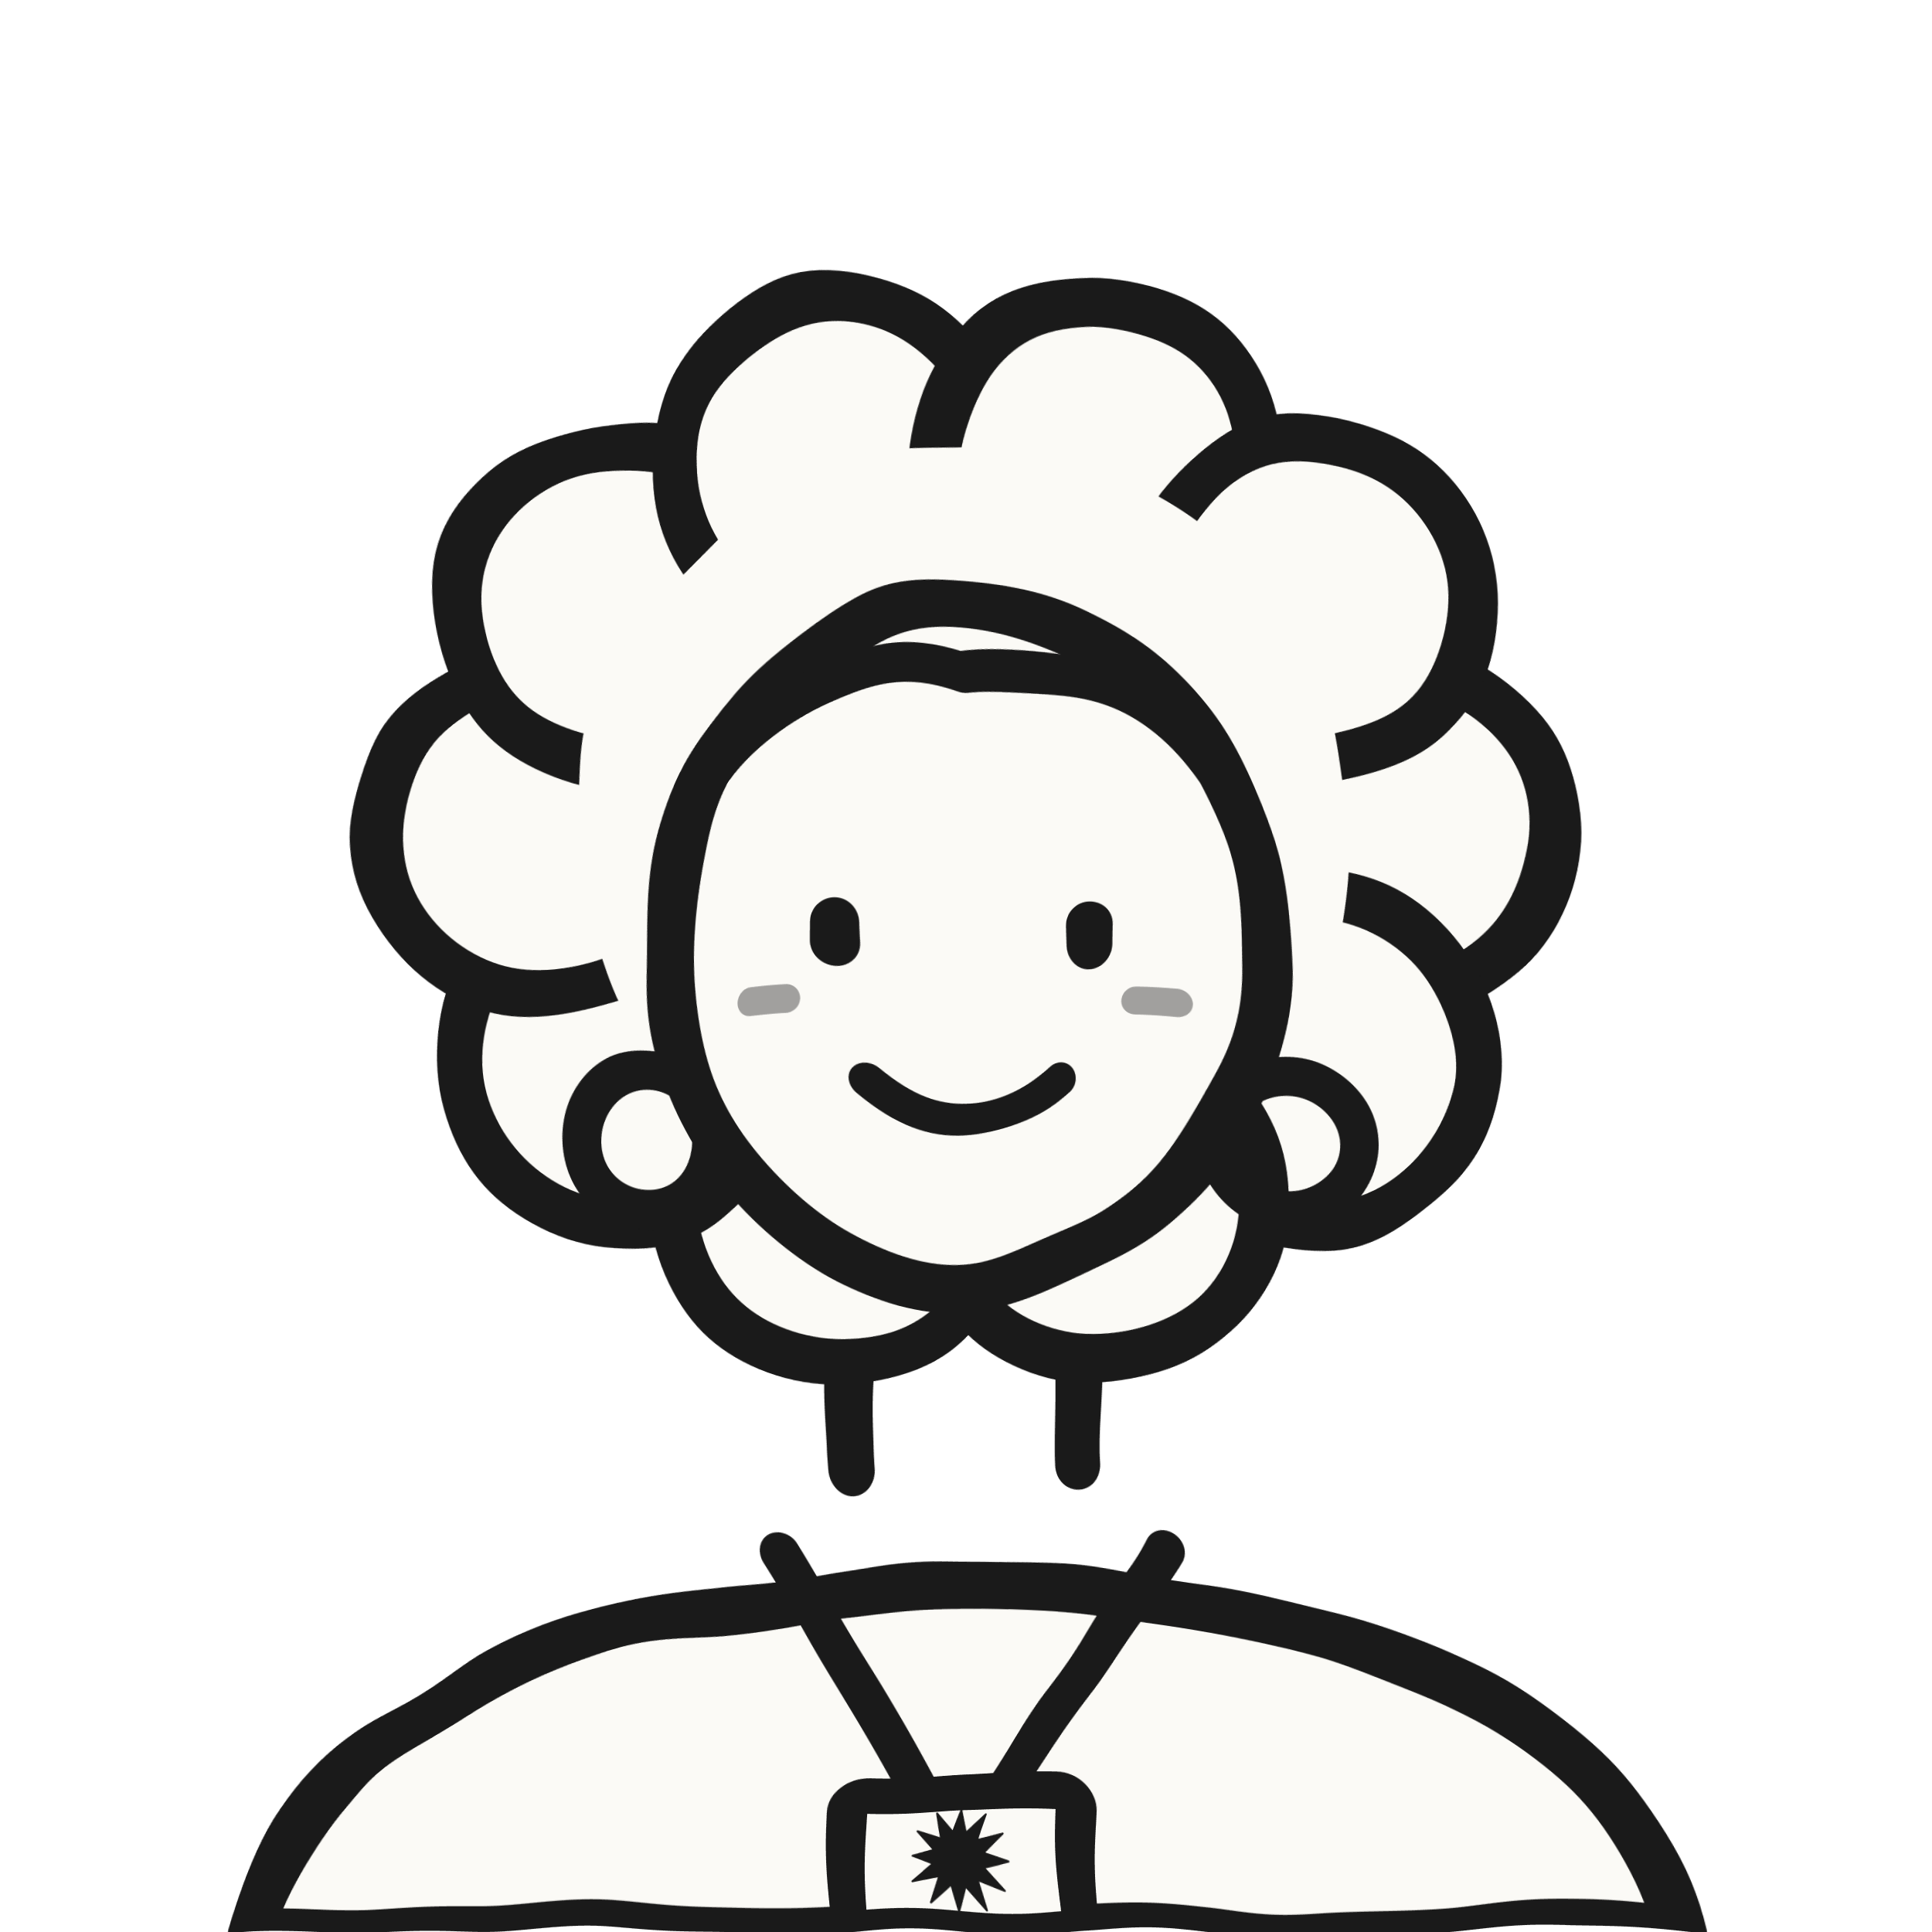
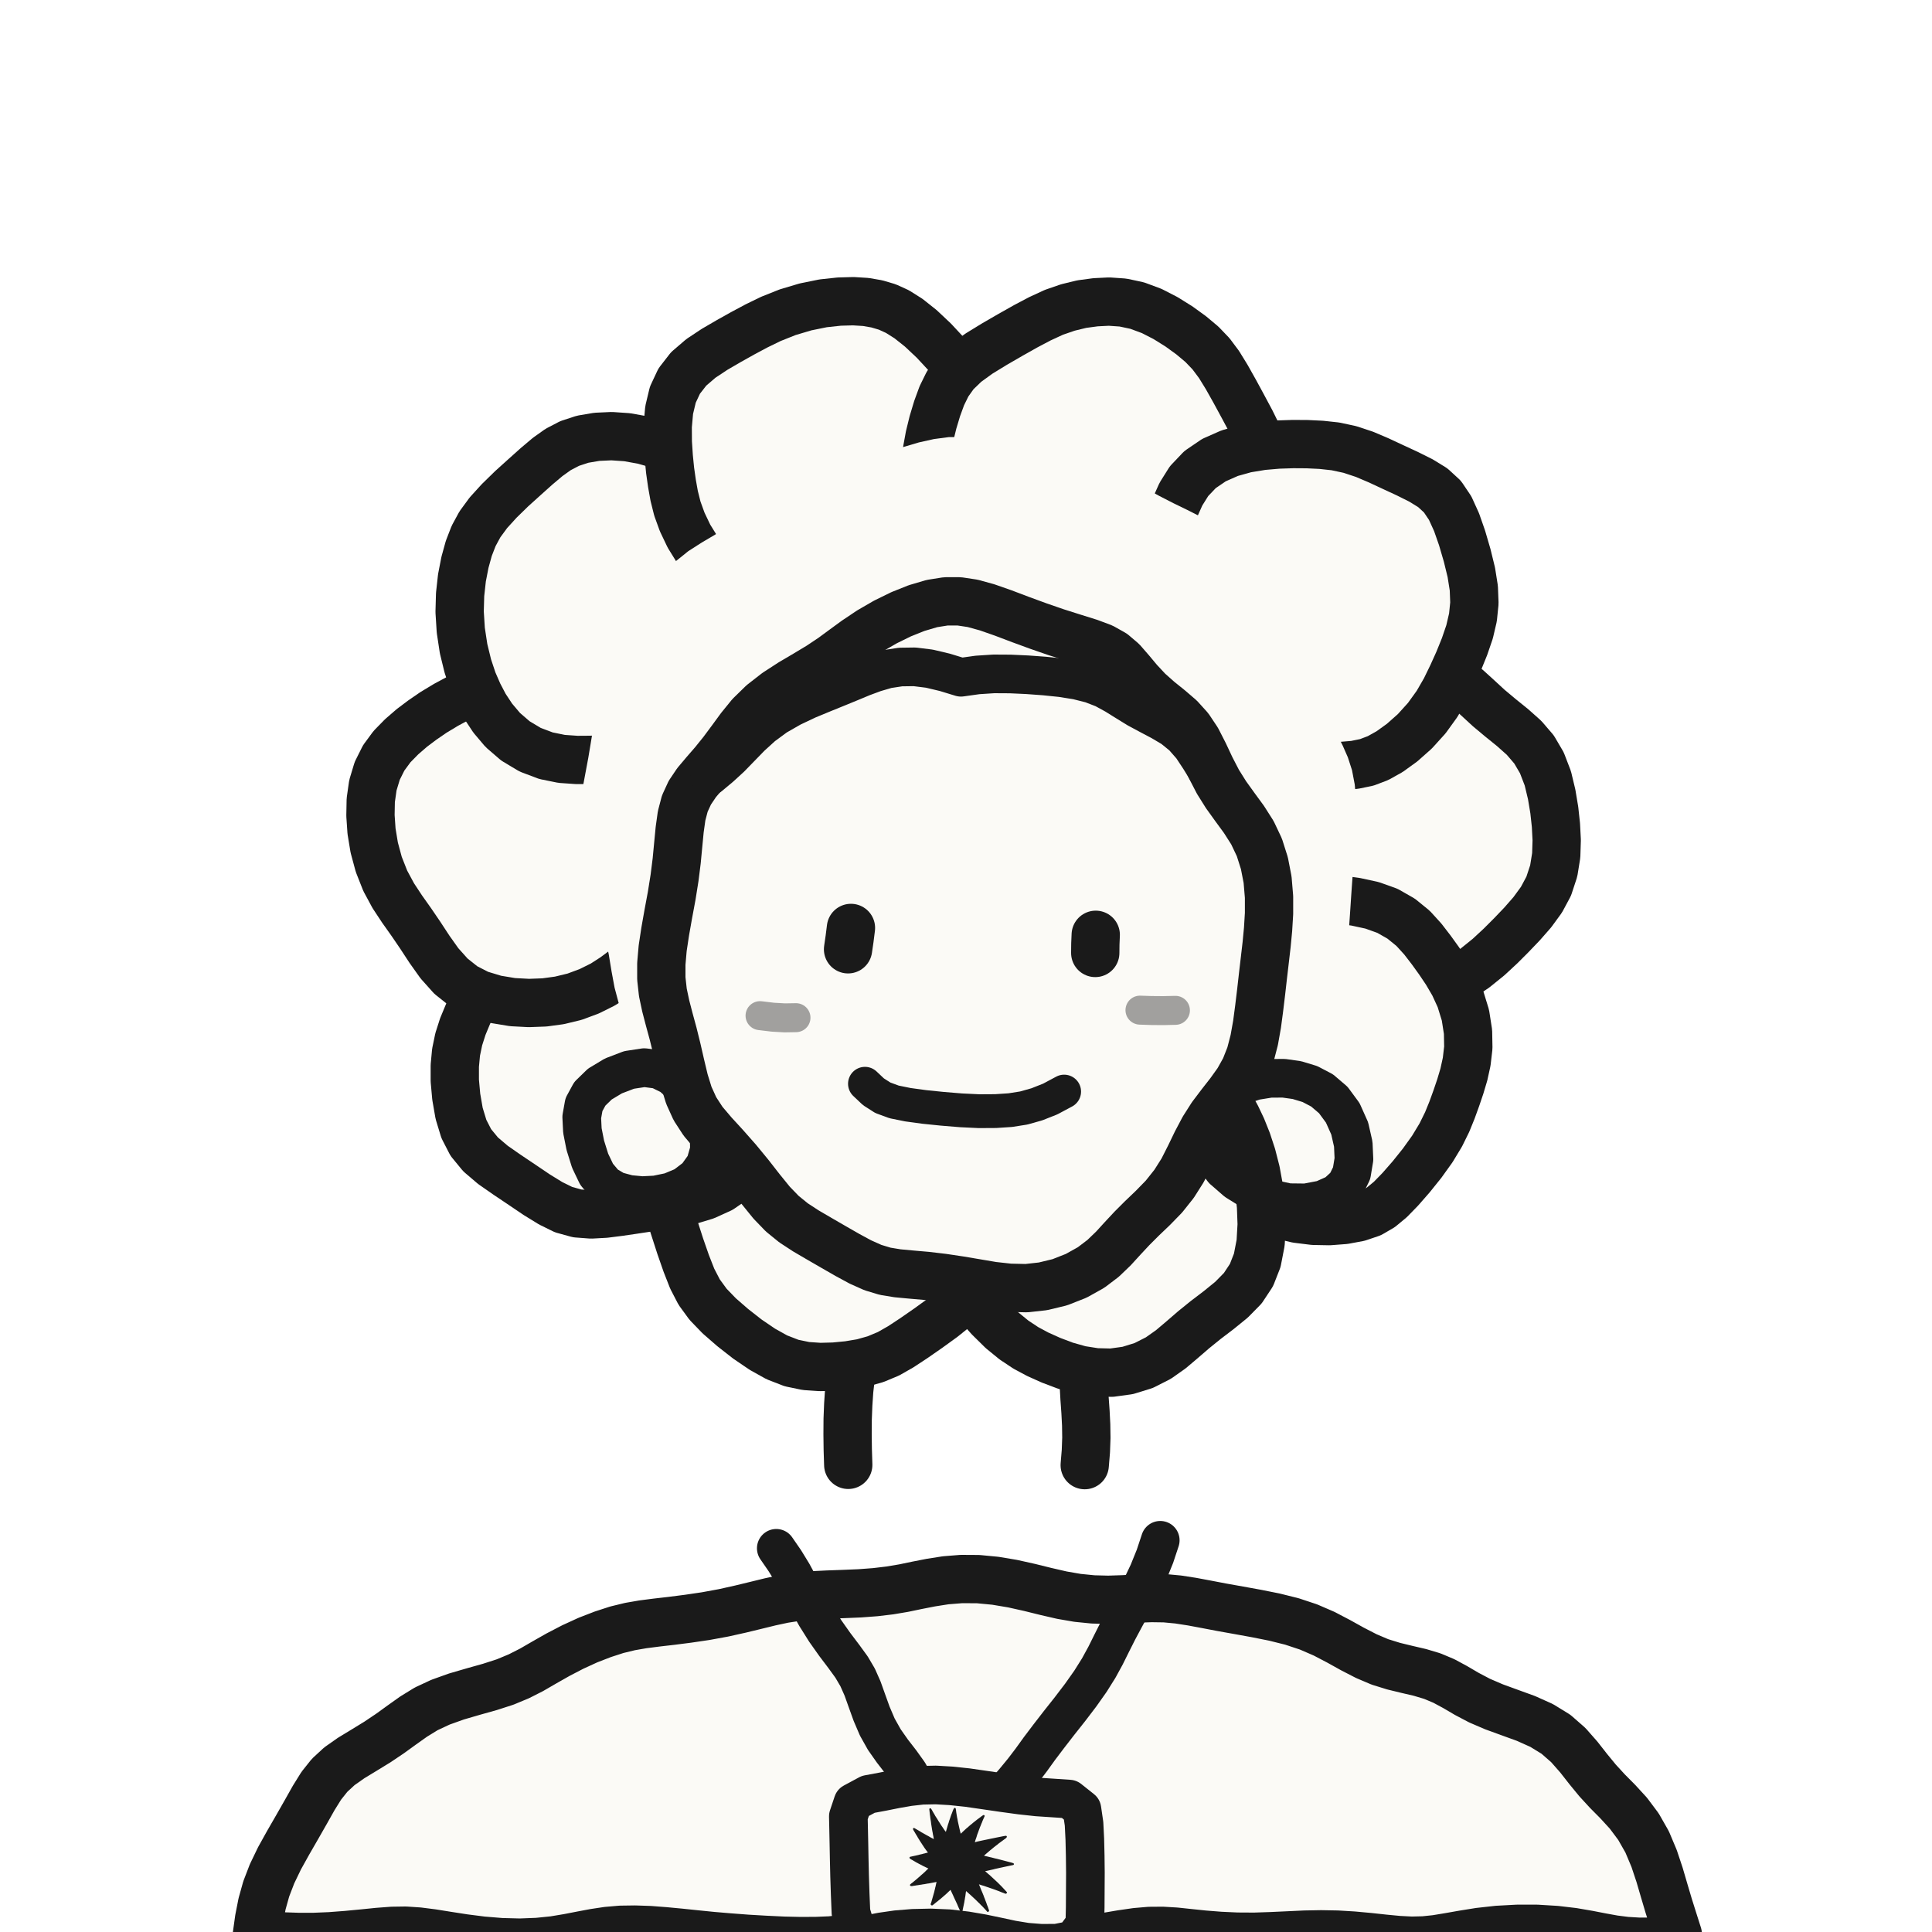
<svg xmlns="http://www.w3.org/2000/svg" viewBox="0 0 200 200" role="img" aria-label="Head of learning, community or programme team">
-   <defs>
-     <filter id="wob-share-heads-of-learning">
-       <feTurbulence type="fractalNoise" baseFrequency="0.04" numOctaves="2" seed="1" />
-       <feDisplacementMap in="SourceGraphic" scale="3" />
-     </filter>
-   </defs>
-   <g fill="none" stroke="#1a1a1a" stroke-width="5" stroke-linecap="round" stroke-linejoin="round" filter="url(#wob-share-heads-of-learning)">
-     <path d="M26 200 C36 152 164 152 174 200 Z" fill="#fbfaf6" />
-     <path d="M88 128 v24 M112 128 v24" fill="#fbfaf6" />
-     <circle cx="144.0" cy="86.0" r="17" fill="#fbfaf6" stroke-width="5" />
-     <circle cx="135.6" cy="109.5" r="17" fill="#fbfaf6" stroke-width="5" />
-     <circle cx="113.6" cy="124.0" r="17" fill="#fbfaf6" stroke-width="5" />
-     <circle cx="86.4" cy="124.0" r="17" fill="#fbfaf6" stroke-width="5" />
-     <circle cx="64.4" cy="109.5" r="17" fill="#fbfaf6" stroke-width="5" />
-     <circle cx="56.0" cy="86.0" r="17" fill="#fbfaf6" stroke-width="5" />
-     <circle cx="64.4" cy="62.5" r="17" fill="#fbfaf6" stroke-width="5" />
-     <circle cx="86.4" cy="48.0" r="17" fill="#fbfaf6" stroke-width="5" />
-     <circle cx="113.6" cy="48.0" r="17" fill="#fbfaf6" stroke-width="5" />
-     <circle cx="135.6" cy="62.5" r="17" fill="#fbfaf6" stroke-width="5" />
-     <circle cx="100" cy="86" r="40" fill="#fbfaf6" stroke="none" />
-     <ellipse cx="100" cy="98" rx="31" ry="35" fill="#fbfaf6" />
-     <path d="M74 80 q10 -14 26 -10 q16 -4 26 10" stroke-width="4" />
-     <path d="M87 96 v2 M113 96 v2" stroke-width="5" />
-     <path d="M90 112 q10 8 20 0" stroke-width="3.5" />
-     <path d="M82 104 h-4 M118 104 h4" stroke-width="3" stroke="#1a1a1a" opacity="0.4" />
-     <circle cx="67" cy="118" r="7" stroke-width="4" />
-     <circle cx="133" cy="118" r="7" stroke-width="4" />
-     <path d="M80 160 L98 190 M120 160 L102 190" stroke-width="4" />
-     <rect x="88" y="186" width="24" height="14" rx="2" fill="#fbfaf6" stroke-width="4" />
-     <polygon points="77.7,5.3 56.8,24.2 51.3,0 42.9,23 24.6,1.8 30.2,29.3 4,19.9 22.6,40.7 0,46.4 21.6,55 0.2,73.2 27.9,67.5 18.3,93.9 39.3,75.2 44.7,100 53.1,76.2 71.5,97.5 65.8,69.9 92.1,79.3 73.4,58.4 100,53 74.4,44.4 95.9,26 68.3,31.8" transform="translate(95.0 188.0) scale(0.1)" fill="#1a1a1a" stroke="#1a1a1a" stroke-width="2" />
+   <g stroke-linecap="round" stroke-linejoin="round">
+     <path d="M26.59 200.30 L26.82 198.66 L27.13 197.08 L27.56 195.54 L28.16 193.98 L28.93 192.38 L29.83 190.76 L30.77 189.13 L31.66 187.57 L32.47 186.13 L33.26 184.86 L34.12 183.78 L35.14 182.84 L36.35 181.99 L37.70 181.17 L39.07 180.33 L40.38 179.45 L41.61 178.56 L42.82 177.70 L44.12 176.90 L45.60 176.21 L47.25 175.62 L49.00 175.11 L50.71 174.63 L52.29 174.12 L53.71 173.53 L55.03 172.86 L56.36 172.09 L57.77 171.29 L59.29 170.50 L60.86 169.78 L62.41 169.18 L63.86 168.71 L65.22 168.38 L66.55 168.15 L67.95 167.97 L69.51 167.79 L71.23 167.57 L73.06 167.30 L74.91 166.96 L76.66 166.57 L78.27 166.18 L79.74 165.82 L81.14 165.52 L82.56 165.30 L84.06 165.15 L85.67 165.07 L87.34 165.01 L89.01 164.94 L90.61 164.82 L92.12 164.64 L93.55 164.40 L94.94 164.11 L96.37 163.83 L97.90 163.59 L99.53 163.46 L101.26 163.47 L103.04 163.64 L104.83 163.94 L106.58 164.33 L108.28 164.75 L109.93 165.13 L111.55 165.41 L113.15 165.57 L114.73 165.61 L116.27 165.56 L117.77 165.48 L119.20 165.43 L120.59 165.45 L121.97 165.58 L123.39 165.80 L124.89 166.08 L126.51 166.39 L128.25 166.70 L130.07 167.03 L131.92 167.40 L133.73 167.85 L135.45 168.42 L137.07 169.12 L138.58 169.91 L140.02 170.71 L141.44 171.44 L142.85 172.04 L144.27 172.48 L145.67 172.82 L147.00 173.13 L148.27 173.51 L149.46 174.01 L150.63 174.64 L151.84 175.35 L153.17 176.05 L154.66 176.69 L156.28 177.28 L157.96 177.89 L159.59 178.62 L161.07 179.53 L162.35 180.65 L163.44 181.89 L164.42 183.14 L165.38 184.31 L166.39 185.41 L167.47 186.50 L168.57 187.70 L169.61 189.09 L170.51 190.67 L171.23 192.38 L171.80 194.09 L172.28 195.73 L172.74 197.28 L173.21 198.77 L173.69 200.28 L172.78 200.91 L171.18 201.00 L169.70 201.01 L168.35 200.93 L167.08 200.77 L165.81 200.54 L164.42 200.27 L162.85 200.00 L161.07 199.79 L159.10 199.67 L157.05 199.67 L155.03 199.78 L153.14 199.99 L151.46 200.26 L149.98 200.52 L148.65 200.74 L147.40 200.87 L146.12 200.90 L144.76 200.83 L143.29 200.69 L141.72 200.52 L140.09 200.37 L138.43 200.27 L136.76 200.24 L135.08 200.27 L133.38 200.35 L131.63 200.43 L129.85 200.49 L128.05 200.48 L126.30 200.40 L124.64 200.27 L123.10 200.11 L121.69 199.96 L120.34 199.88 L119.00 199.89 L117.60 200.01 L116.08 200.23 L114.43 200.51 L112.70 200.80 L110.95 201.03 L109.24 201.17 L107.63 201.17 L106.10 201.03 L104.62 200.78 L103.12 200.45 L101.52 200.12 L99.79 199.83 L97.95 199.64 L96.07 199.58 L94.24 199.63 L92.54 199.80 L91.03 200.03 L89.70 200.29 L88.48 200.53 L87.27 200.73 L85.98 200.87 L84.53 200.93 L82.89 200.94 L81.10 200.90 L79.22 200.81 L77.33 200.70 L75.48 200.56 L73.71 200.41 L72.02 200.24 L70.39 200.07 L68.80 199.92 L67.24 199.80 L65.72 199.75 L64.26 199.77 L62.87 199.89 L61.54 200.09 L60.21 200.34 L58.82 200.61 L57.32 200.86 L55.65 201.03 L53.82 201.10 L51.88 201.05 L49.92 200.89 L48.04 200.65 L46.30 200.38 L44.74 200.13 L43.32 199.95 L41.97 199.86 L40.61 199.88 L39.15 199.99 L37.57 200.15 L35.89 200.31 L34.17 200.44 L32.49 200.51 L30.90 200.51 L29.41 200.46 L28.00 200.37 L26.59 200.30 Z" fill="rgb(251, 250, 246)" stroke="rgb(26, 26, 26)" stroke-width="5.00" />
+     <path d="M88.44 127.63 L88.64 129.61 L88.79 131.61 L88.88 133.53 L88.88 135.32 L88.80 136.95 L88.66 138.44 L88.47 139.82 L88.26 141.16 L88.07 142.52 L87.91 143.92 L87.81 145.39 L87.75 146.92 L87.74 148.49 L87.76 150.06 L87.81 151.64" fill="rgb(251, 250, 246)" stroke="rgb(26, 26, 26)" stroke-width="5.00" />
+     <path d="M113.27 128.34 L113.34 130.19 L113.27 131.99 L113.09 133.71 L112.84 135.38 L112.58 137.00 L112.36 138.60 L112.21 140.19 L112.16 141.75 L112.19 143.28 L112.27 144.75 L112.37 146.15 L112.44 147.51 L112.46 148.84 L112.41 150.21 L112.29 151.67" fill="rgb(251, 250, 246)" stroke="rgb(26, 26, 26)" stroke-width="5.00" />
+     <path d="M161.07 85.42 L161.15 86.97 L161.10 88.55 L160.84 90.16 L160.32 91.74 L159.57 93.14 L158.62 94.44 L157.56 95.65 L156.46 96.80 L155.32 97.94 L154.09 99.08 L152.69 100.21 L151.12 101.27 L149.42 102.23 L147.68 103.07 L146.13 103.68 L144.80 104.06 L143.66 104.21 L142.57 104.13 L141.43 103.77 L140.15 103.12 L138.69 102.22 L137.16 101.22 L135.53 100.15 L133.92 99.08 L132.47 97.98 L131.27 96.75 L130.32 95.34 L129.56 93.73 L128.92 92.03 L128.31 90.30 L127.73 88.65 L127.22 87.19 L126.83 85.88 L126.58 84.64 L126.47 83.35 L126.52 81.96 L126.78 80.45 L127.29 78.94 L128.07 77.49 L129.15 76.14 L130.47 74.96 L131.90 73.98 L133.32 73.21 L134.66 72.60 L135.94 72.09 L137.27 71.62 L138.78 71.15 L140.42 70.69 L142.09 70.28 L143.71 69.93 L145.25 69.66 L146.75 69.50 L148.19 69.53 L149.55 69.83 L150.75 70.41 L151.86 71.23 L152.96 72.23 L154.11 73.29 L155.33 74.31 L156.58 75.32 L157.77 76.38 L158.80 77.58 L159.61 78.96 L160.23 80.57 L160.63 82.24 L160.90 83.86 L161.07 85.42 Z" fill="rgb(251, 250, 246)" stroke="rgb(26, 26, 26)" stroke-width="5.00" />
+     <path d="M151.83 109.91 L151.54 111.23 L151.17 112.47 L150.76 113.68 L150.31 114.92 L149.81 116.15 L149.15 117.49 L148.28 118.93 L147.22 120.41 L146.08 121.83 L144.96 123.11 L143.93 124.17 L142.95 124.98 L141.90 125.59 L140.63 126.02 L139.18 126.29 L137.61 126.41 L135.98 126.38 L134.27 126.17 L132.47 125.75 L130.60 125.11 L128.75 124.30 L127.08 123.47 L125.56 122.64 L124.25 121.83 L123.15 120.97 L122.21 119.96 L121.34 118.74 L120.48 117.33 L119.65 115.84 L118.87 114.32 L118.24 112.84 L117.84 111.48 L117.69 110.18 L117.76 108.91 L118.06 107.57 L118.58 106.16 L119.33 104.67 L120.22 103.18 L121.15 101.69 L122.09 100.14 L123.00 98.57 L123.93 97.04 L124.99 95.66 L126.27 94.51 L127.78 93.67 L129.43 93.12 L131.19 92.82 L132.86 92.74 L134.38 92.78 L135.79 92.87 L137.19 92.99 L138.70 93.13 L140.33 93.35 L142.04 93.72 L143.63 94.29 L145.05 95.10 L146.28 96.10 L147.29 97.21 L148.16 98.34 L148.96 99.45 L149.74 100.61 L150.50 101.91 L151.17 103.37 L151.70 105.09 L151.97 106.82 L152.00 108.45 L151.83 109.91 Z" fill="rgb(251, 250, 246)" stroke="rgb(26, 26, 26)" stroke-width="5.00" />
+     <path d="M130.33 123.01 L130.54 124.84 L130.61 126.75 L130.50 128.66 L130.15 130.47 L129.55 132.00 L128.65 133.36 L127.48 134.55 L126.15 135.63 L124.81 136.65 L123.55 137.67 L122.37 138.69 L121.20 139.68 L119.91 140.59 L118.39 141.36 L116.74 141.87 L115.07 142.10 L113.44 142.06 L111.84 141.81 L110.28 141.37 L108.80 140.81 L107.42 140.19 L106.19 139.53 L104.97 138.72 L103.72 137.70 L102.42 136.42 L101.10 134.93 L99.88 133.36 L98.83 131.83 L98.02 130.39 L97.42 128.96 L97.00 127.48 L96.70 125.95 L96.47 124.36 L96.30 122.75 L96.21 121.06 L96.27 119.32 L96.59 117.58 L97.17 115.97 L97.97 114.53 L98.96 113.27 L100.03 112.21 L101.14 111.36 L102.35 110.67 L103.73 110.09 L105.32 109.55 L107.10 109.04 L109.04 108.54 L110.90 108.12 L112.53 107.83 L113.91 107.68 L115.09 107.67 L116.20 107.77 L117.31 107.95 L118.50 108.20 L119.76 108.52 L121.14 108.98 L122.61 109.68 L124.07 110.65 L125.39 111.84 L126.48 113.13 L127.34 114.40 L128.00 115.60 L128.56 116.78 L129.10 118.13 L129.59 119.62 L130.01 121.26 L130.33 123.01 Z" fill="rgb(251, 250, 246)" stroke="rgb(26, 26, 26)" stroke-width="5.00" />
+     <path d="M103.11 123.66 L103.00 125.25 L102.81 126.91 L102.54 128.58 L102.18 130.20 L101.73 131.60 L101.10 132.89 L100.21 134.10 L99.02 135.26 L97.60 136.40 L96.08 137.50 L94.61 138.52 L93.26 139.41 L91.98 140.14 L90.64 140.70 L89.25 141.09 L87.81 141.33 L86.36 141.47 L84.90 141.51 L83.43 141.41 L81.94 141.10 L80.42 140.51 L78.93 139.68 L77.37 138.62 L75.85 137.43 L74.46 136.22 L73.30 135.02 L72.38 133.76 L71.66 132.37 L71.04 130.79 L70.42 129.01 L69.81 127.12 L69.24 125.34 L68.80 123.73 L68.54 122.30 L68.51 120.93 L68.74 119.58 L69.24 118.19 L69.91 116.82 L70.68 115.47 L71.51 114.17 L72.42 112.97 L73.50 111.95 L74.82 111.14 L76.39 110.51 L78.11 110.01 L79.83 109.56 L81.55 109.08 L83.13 108.57 L84.60 108.07 L86.02 107.64 L87.46 107.33 L88.99 107.20 L90.52 107.34 L92.00 107.76 L93.28 108.39 L94.44 109.13 L95.56 109.93 L96.72 110.74 L97.95 111.63 L99.21 112.70 L100.39 113.99 L101.39 115.48 L102.15 117.08 L102.70 118.81 L103.00 120.48 L103.12 122.09 L103.11 123.66 Z" fill="rgb(251, 250, 246)" stroke="rgb(26, 26, 26)" stroke-width="5.00" />
+     <path d="M81.52 110.50 L81.40 111.67 L81.12 112.86 L80.67 114.11 L80.08 115.44 L79.46 116.75 L78.79 118.14 L78.04 119.55 L77.15 120.90 L76.01 122.09 L74.60 123.06 L73.02 123.78 L71.39 124.27 L69.81 124.60 L68.27 124.85 L66.84 125.05 L65.45 125.26 L64.08 125.46 L62.65 125.64 L61.20 125.72 L59.75 125.61 L58.34 125.22 L57.00 124.56 L55.57 123.68 L54.06 122.66 L52.51 121.62 L51.03 120.59 L49.75 119.50 L48.74 118.27 L48.02 116.87 L47.53 115.26 L47.23 113.53 L47.08 111.87 L47.08 110.33 L47.21 108.93 L47.49 107.58 L47.91 106.27 L48.45 104.97 L49.06 103.70 L49.74 102.44 L50.57 101.11 L51.62 99.72 L52.91 98.29 L54.39 96.90 L55.92 95.62 L57.38 94.53 L58.71 93.65 L60.03 92.94 L61.39 92.42 L62.82 92.06 L64.31 91.86 L65.84 91.83 L67.41 92.00 L68.94 92.44 L70.41 93.17 L71.79 94.09 L73.17 95.11 L74.63 96.18 L76.12 97.25 L77.55 98.39 L78.80 99.68 L79.78 101.18 L80.47 102.83 L80.92 104.54 L81.22 106.30 L81.41 107.88 L81.51 109.26 L81.52 110.50 Z" fill="rgb(251, 250, 246)" stroke="rgb(26, 26, 26)" stroke-width="5.00" />
+     <path d="M72.65 85.00 L72.69 86.44 L72.59 88.08 L72.35 89.86 L71.93 91.73 L71.31 93.43 L70.44 95.01 L69.34 96.41 L68.10 97.61 L66.86 98.63 L65.71 99.53 L64.64 100.37 L63.58 101.16 L62.40 101.92 L60.99 102.62 L59.48 103.18 L57.91 103.56 L56.36 103.77 L54.75 103.83 L53.06 103.74 L51.31 103.45 L49.59 102.93 L48.05 102.14 L46.68 101.05 L45.49 99.72 L44.46 98.27 L43.51 96.82 L42.57 95.44 L41.62 94.10 L40.71 92.72 L39.88 91.18 L39.21 89.48 L38.74 87.74 L38.46 86.04 L38.35 84.43 L38.38 82.84 L38.60 81.29 L39.05 79.80 L39.72 78.46 L40.58 77.29 L41.58 76.27 L42.63 75.36 L43.72 74.54 L44.87 73.75 L46.18 72.96 L47.71 72.14 L49.42 71.34 L51.30 70.57 L53.10 69.91 L54.70 69.45 L56.07 69.20 L57.32 69.17 L58.59 69.37 L59.95 69.78 L61.42 70.38 L62.88 71.03 L64.28 71.70 L65.55 72.43 L66.64 73.27 L67.55 74.31 L68.36 75.58 L69.14 77.00 L69.93 78.46 L70.71 79.83 L71.47 81.19 L72.06 82.44 L72.45 83.69 L72.65 85.00 Z" fill="rgb(251, 250, 246)" stroke="rgb(26, 26, 26)" stroke-width="5.00" />
+     <path d="M82.38 62.95 L82.16 64.53 L81.75 66.16 L81.12 67.80 L80.28 69.42 L79.35 70.91 L78.33 72.36 L77.30 73.77 L76.24 75.07 L75.10 76.20 L73.77 77.09 L72.24 77.72 L70.56 78.13 L68.85 78.35 L67.19 78.46 L65.77 78.51 L64.56 78.54 L63.48 78.57 L62.37 78.61 L61.14 78.66 L59.72 78.67 L58.14 78.56 L56.52 78.23 L54.88 77.61 L53.36 76.70 L52.05 75.57 L51.01 74.34 L50.19 73.10 L49.53 71.84 L48.95 70.51 L48.43 68.95 L47.99 67.15 L47.70 65.24 L47.58 63.34 L47.63 61.54 L47.82 59.82 L48.13 58.22 L48.53 56.77 L49.03 55.48 L49.68 54.28 L50.56 53.08 L51.68 51.85 L52.97 50.59 L54.31 49.38 L55.56 48.26 L56.70 47.30 L57.78 46.53 L58.97 45.91 L60.31 45.47 L61.78 45.22 L63.32 45.15 L64.92 45.26 L66.59 45.56 L68.28 46.04 L69.94 46.65 L71.43 47.29 L72.79 47.94 L74.06 48.67 L75.30 49.56 L76.56 50.69 L77.85 52.07 L79.11 53.61 L80.24 55.19 L81.17 56.72 L81.87 58.31 L82.27 59.85 L82.42 61.40 L82.38 62.95 Z" fill="rgb(251, 250, 246)" stroke="rgb(26, 26, 26)" stroke-width="5.00" />
+     <path d="M103.10 47.59 L103.37 49.14 L103.46 50.74 L103.28 52.37 L102.78 53.98 L102.03 55.42 L101.09 56.75 L100.05 57.95 L99.00 59.01 L97.95 59.99 L96.83 60.94 L95.57 61.89 L94.13 62.84 L92.54 63.78 L90.85 64.65 L89.25 65.31 L87.77 65.73 L86.39 65.86 L85.01 65.73 L83.59 65.35 L82.15 64.76 L80.72 64.05 L79.35 63.30 L77.94 62.45 L76.47 61.44 L74.98 60.19 L73.55 58.71 L72.31 57.10 L71.32 55.50 L70.62 54.03 L70.12 52.65 L69.79 51.33 L69.56 50.04 L69.37 48.70 L69.23 47.30 L69.13 45.77 L69.12 44.13 L69.27 42.45 L69.65 40.86 L70.31 39.45 L71.29 38.19 L72.56 37.10 L73.98 36.16 L75.44 35.31 L76.87 34.51 L78.31 33.74 L79.81 33.01 L81.54 32.32 L83.39 31.77 L85.21 31.40 L86.88 31.22 L88.34 31.18 L89.63 31.26 L90.78 31.46 L91.86 31.78 L92.91 32.26 L94.05 32.98 L95.32 33.99 L96.67 35.26 L97.98 36.67 L99.14 38.08 L100.06 39.39 L100.77 40.61 L101.31 41.80 L101.81 43.14 L102.28 44.57 L102.72 46.08 L103.10 47.59 Z" fill="rgb(251, 250, 246)" stroke="rgb(26, 26, 26)" stroke-width="5.00" />
+     <path d="M130.95 47.49 L130.94 48.67 L130.68 49.96 L130.16 51.40 L129.44 53.00 L128.66 54.56 L127.84 56.13 L126.99 57.61 L126.06 58.94 L124.96 60.08 L123.65 61.05 L122.20 61.90 L120.73 62.69 L119.33 63.44 L118.02 64.18 L116.83 64.83 L115.65 65.34 L114.37 65.69 L112.89 65.84 L111.18 65.73 L109.30 65.30 L107.44 64.52 L105.78 63.50 L104.31 62.29 L103.04 61.01 L101.91 59.76 L100.83 58.56 L99.76 57.33 L98.70 55.98 L97.73 54.50 L96.88 52.85 L96.27 51.13 L95.94 49.51 L95.86 47.99 L95.97 46.58 L96.23 45.16 L96.58 43.73 L97.01 42.30 L97.50 40.96 L98.09 39.76 L98.88 38.65 L99.97 37.60 L101.35 36.60 L102.95 35.62 L104.61 34.66 L106.19 33.77 L107.65 33.00 L109.10 32.33 L110.55 31.83 L111.99 31.48 L113.41 31.29 L114.81 31.22 L116.25 31.32 L117.71 31.63 L119.22 32.19 L120.66 32.93 L122.04 33.79 L123.31 34.71 L124.42 35.64 L125.36 36.62 L126.19 37.73 L126.99 39.03 L127.81 40.49 L128.64 42.02 L129.49 43.61 L130.20 45.05 L130.70 46.32 L130.95 47.49 Z" fill="rgb(251, 250, 246)" stroke="rgb(26, 26, 26)" stroke-width="5.00" />
+     <path d="M152.63 62.43 L152.48 63.91 L152.13 65.41 L151.61 66.93 L150.99 68.46 L150.34 69.90 L149.62 71.38 L148.76 72.87 L147.70 74.34 L146.46 75.71 L145.14 76.88 L143.85 77.81 L142.65 78.48 L141.49 78.92 L140.22 79.18 L138.78 79.30 L137.14 79.34 L135.35 79.32 L133.42 79.23 L131.43 79.02 L129.53 78.64 L127.85 78.04 L126.46 77.26 L125.24 76.36 L124.11 75.41 L123.00 74.49 L121.90 73.57 L120.86 72.56 L119.97 71.35 L119.31 69.89 L118.88 68.17 L118.68 66.29 L118.66 64.45 L118.76 62.74 L118.95 61.16 L119.23 59.65 L119.61 58.17 L120.08 56.72 L120.59 55.32 L121.09 53.95 L121.62 52.56 L122.25 51.15 L123.09 49.81 L124.23 48.61 L125.67 47.63 L127.30 46.91 L128.98 46.44 L130.69 46.16 L132.33 46.02 L133.86 45.97 L135.34 45.98 L136.78 46.05 L138.25 46.21 L139.74 46.53 L141.25 47.03 L142.73 47.66 L144.21 48.35 L145.70 49.04 L147.10 49.74 L148.32 50.49 L149.32 51.41 L150.12 52.60 L150.78 54.05 L151.35 55.68 L151.88 57.49 L152.31 59.25 L152.57 60.89 L152.63 62.43 Z" fill="rgb(251, 250, 246)" stroke="rgb(26, 26, 26)" stroke-width="5.00" />
+     <path d="M140.37 85.98 L140.26 87.62 L140.14 89.27 L140.00 90.96 L139.88 92.66 L139.77 94.33 L139.66 95.92 L139.50 97.49 L139.22 99.02 L138.76 100.53 L138.09 101.99 L137.22 103.44 L136.20 104.92 L135.12 106.41 L134.05 107.87 L133.06 109.25 L132.10 110.48 L131.09 111.57 L129.94 112.51 L128.63 113.35 L127.21 114.17 L125.80 115.02 L124.51 115.97 L123.38 117.02 L122.36 118.13 L121.33 119.25 L120.17 120.32 L118.86 121.27 L117.47 122.06 L116.07 122.70 L114.73 123.22 L113.41 123.67 L112.07 124.07 L110.63 124.44 L109.00 124.78 L107.18 125.09 L105.19 125.37 L103.25 125.59 L101.45 125.73 L99.86 125.79 L98.44 125.75 L97.10 125.59 L95.76 125.32 L94.34 124.94 L92.80 124.49 L91.20 124.04 L89.51 123.63 L87.82 123.28 L86.19 122.98 L84.69 122.67 L83.34 122.27 L82.04 121.69 L80.73 120.88 L79.31 119.90 L77.78 118.85 L76.18 117.83 L74.59 116.90 L73.10 116.01 L71.80 115.07 L70.71 114.01 L69.78 112.77 L68.93 111.41 L68.07 110.03 L67.17 108.73 L66.25 107.54 L65.37 106.37 L64.61 105.15 L64.03 103.78 L63.62 102.24 L63.31 100.57 L63.02 98.81 L62.67 97.12 L62.24 95.56 L61.73 94.12 L61.18 92.72 L60.65 91.23 L60.22 89.70 L59.94 88.10 L59.83 86.48 L59.88 84.85 L60.05 83.21 L60.31 81.60 L60.61 80.00 L60.90 78.45 L61.14 77.01 L61.37 75.61 L61.62 74.23 L61.95 72.87 L62.44 71.50 L63.08 70.13 L63.88 68.68 L64.77 67.14 L65.66 65.50 L66.50 63.82 L67.26 62.18 L68.03 60.64 L68.92 59.26 L69.99 58.07 L71.26 57.05 L72.65 56.16 L74.04 55.34 L75.36 54.51 L76.58 53.65 L77.80 52.75 L79.14 51.85 L80.64 51.00 L82.27 50.24 L83.92 49.60 L85.47 49.08 L86.89 48.61 L88.18 48.18 L89.39 47.74 L90.65 47.27 L92.00 46.78 L93.53 46.27 L95.12 45.80 L96.69 45.45 L98.22 45.25 L99.71 45.24 L101.24 45.43 L102.88 45.81 L104.66 46.33 L106.57 46.91 L108.46 47.46 L110.29 47.93 L111.99 48.30 L113.53 48.61 L114.91 48.93 L116.14 49.34 L117.35 49.90 L118.63 50.58 L120.01 51.34 L121.47 52.09 L122.91 52.79 L124.27 53.48 L125.51 54.25 L126.64 55.22 L127.70 56.42 L128.79 57.84 L129.96 59.37 L131.19 60.88 L132.42 62.31 L133.56 63.68 L134.53 65.07 L135.29 66.58 L135.86 68.22 L136.31 69.95 L136.74 71.65 L137.22 73.25 L137.79 74.70 L138.40 75.99 L139.00 77.19 L139.53 78.40 L139.96 79.73 L140.24 81.20 L140.39 82.76 L140.42 84.36 L140.37 85.98 Z" fill="rgb(251, 250, 246)" stroke="none" stroke-width="5.00" />
+     <path d="M131.12 97.78 L130.94 99.33 L130.75 100.95 L130.56 102.63 L130.35 104.37 L130.13 106.03 L129.84 107.66 L129.44 109.20 L128.88 110.62 L128.16 111.91 L127.30 113.11 L126.37 114.30 L125.44 115.53 L124.60 116.85 L123.86 118.25 L123.16 119.70 L122.42 121.16 L121.54 122.55 L120.49 123.87 L119.34 125.05 L118.21 126.13 L117.18 127.16 L116.21 128.20 L115.26 129.24 L114.20 130.26 L112.95 131.21 L111.41 132.07 L109.71 132.74 L107.97 133.16 L106.26 133.35 L104.50 133.31 L102.78 133.12 L101.07 132.83 L99.35 132.54 L97.61 132.28 L95.91 132.08 L94.30 131.94 L92.91 131.81 L91.63 131.60 L90.37 131.22 L89.07 130.64 L87.74 129.92 L86.31 129.10 L84.84 128.25 L83.42 127.42 L82.15 126.59 L80.98 125.64 L79.88 124.50 L78.76 123.12 L77.59 121.62 L76.34 120.10 L75.06 118.65 L73.84 117.32 L72.78 116.07 L71.94 114.78 L71.31 113.39 L70.84 111.87 L70.45 110.24 L70.07 108.58 L69.68 107.00 L69.28 105.53 L68.92 104.15 L68.62 102.74 L68.46 101.30 L68.46 99.77 L68.60 98.16 L68.86 96.44 L69.18 94.63 L69.53 92.75 L69.83 90.87 L70.05 89.12 L70.21 87.44 L70.36 85.88 L70.56 84.45 L70.89 83.19 L71.41 82.06 L72.11 81.02 L72.97 80.00 L73.89 78.94 L74.80 77.81 L75.70 76.60 L76.63 75.33 L77.67 74.05 L78.93 72.82 L80.37 71.70 L81.91 70.70 L83.42 69.81 L84.85 68.95 L86.14 68.09 L87.35 67.20 L88.61 66.28 L90.06 65.31 L91.65 64.39 L93.28 63.59 L94.88 62.95 L96.47 62.48 L97.92 62.25 L99.30 62.25 L100.69 62.46 L102.18 62.87 L103.84 63.45 L105.66 64.14 L107.49 64.81 L109.34 65.45 L111.14 66.02 L112.77 66.53 L114.11 67.03 L115.23 67.66 L116.17 68.46 L117.03 69.45 L117.90 70.49 L118.87 71.53 L119.95 72.49 L121.08 73.40 L122.15 74.32 L123.10 75.37 L123.92 76.60 L124.64 78.01 L125.33 79.48 L126.08 80.93 L126.92 82.27 L127.84 83.55 L128.77 84.82 L129.65 86.20 L130.37 87.72 L130.89 89.36 L131.22 91.06 L131.37 92.85 L131.37 94.57 L131.27 96.21 L131.12 97.78 Z" fill="rgb(251, 250, 246)" stroke="rgb(26, 26, 26)" stroke-width="5.00" />
+     <path d="M73.47 80.34 L74.57 79.42 L75.64 78.44 L76.67 77.38 L77.75 76.27 L78.96 75.17 L80.36 74.14 L81.95 73.23 L83.62 72.44 L85.24 71.77 L86.72 71.17 L88.06 70.62 L89.31 70.10 L90.55 69.64 L91.85 69.26 L93.23 69.05 L94.68 69.03 L96.21 69.22 L97.81 69.60 L99.48 70.11 L101.19 69.87 L102.88 69.76 L104.59 69.77 L106.34 69.85 L108.12 69.98 L109.87 70.16 L111.50 70.42 L112.97 70.79 L114.26 71.29 L115.43 71.93 L116.57 72.64 L117.74 73.36 L118.97 74.02 L120.20 74.67 L121.38 75.37 L122.44 76.23 L123.37 77.29 L124.19 78.53 L125.01 79.86" fill="none" stroke="rgb(26, 26, 26)" stroke-width="4.00" />
+     <path d="M88.09 96.06 L87.95 97.17 L87.79 98.27" fill="none" stroke="rgb(26, 26, 26)" stroke-width="5.00" />
+     <path d="M113.43 96.77 L113.39 97.72 L113.38 98.65" fill="none" stroke="rgb(26, 26, 26)" stroke-width="5.00" />
+     <path d="M89.54 112.19 L90.42 113.02 L91.39 113.64 L92.56 114.07 L93.99 114.36 L95.68 114.59 L97.54 114.78 L99.48 114.94 L101.36 115.03 L103.07 115.02 L104.59 114.92 L105.98 114.70 L107.33 114.32 L108.72 113.77 L110.16 113.00" fill="none" stroke="rgb(26, 26, 26)" stroke-width="3.50" />
+     <path d="M82.40 105.35 L81.24 105.37 L80.01 105.30 L78.68 105.14" fill="none" stroke="rgb(26, 26, 26)" stroke-width="3.00" opacity="0.4" />
+     <path d="M118.01 104.57 L119.20 104.61 L120.42 104.62 L121.68 104.59" fill="none" stroke="rgb(26, 26, 26)" stroke-width="3.00" opacity="0.4" />
+     <path d="M73.41 117.56 L73.44 119.05 L73.01 120.55 L72.10 121.82 L70.83 122.79 L69.39 123.39 L67.89 123.70 L66.47 123.77 L65.09 123.64 L63.76 123.28 L62.65 122.62 L61.76 121.56 L61.09 120.16 L60.59 118.56 L60.29 117.04 L60.22 115.64 L60.45 114.35 L61.06 113.23 L62.10 112.22 L63.50 111.38 L65.12 110.76 L66.70 110.52 L68.16 110.71 L69.49 111.36 L70.60 112.35 L71.55 113.54 L72.36 114.79 L73.02 116.15 L73.41 117.56 Z" fill="none" stroke="rgb(26, 26, 26)" stroke-width="4.00" />
+     <path d="M140.09 118.44 L140.16 120.00 L139.92 121.45 L139.34 122.63 L138.33 123.56 L136.92 124.19 L135.19 124.52 L133.37 124.50 L131.52 124.10 L129.65 123.32 L127.99 122.29 L126.62 121.10 L125.67 119.84 L125.13 118.46 L124.98 117.04 L125.22 115.62 L125.89 114.28 L126.98 113.19 L128.39 112.39 L129.91 111.88 L131.46 111.63 L132.89 111.62 L134.25 111.81 L135.60 112.22 L136.86 112.88 L138.02 113.87 L139.00 115.20 L139.72 116.81 L140.09 118.44 Z" fill="none" stroke="rgb(26, 26, 26)" stroke-width="4.00" />
+     <path d="M80.36 160.28 L81.25 161.57 L82.04 162.86 L82.79 164.24 L83.59 165.74 L84.47 167.31 L85.43 168.84 L86.42 170.24 L87.35 171.47 L88.15 172.57 L88.78 173.64 L89.29 174.79 L89.74 176.05 L90.23 177.41 L90.82 178.79 L91.55 180.09 L92.38 181.27 L93.24 182.38 L94.05 183.51 L94.77 184.77 L95.42 186.21 L96.05 187.81 L96.75 189.47" fill="none" stroke="rgb(26, 26, 26)" stroke-width="4.00" />
+     <path d="M120.11 159.45 L119.56 161.11 L118.88 162.79 L118.09 164.45 L117.25 166.01 L116.45 167.47 L115.73 168.82 L115.08 170.11 L114.45 171.38 L113.74 172.68 L112.88 174.05 L111.87 175.48 L110.75 176.95 L109.61 178.39 L108.55 179.76 L107.59 181.03 L106.74 182.21 L105.90 183.31 L105.01 184.39 L104.03 185.53 L102.97 186.76 L101.89 188.10 L100.89 189.55" fill="none" stroke="rgb(26, 26, 26)" stroke-width="4.00" />
+     <path d="M89.88 185.75 L91.38 185.47 L92.78 185.19 L94.11 184.96 L95.45 184.81 L96.88 184.78 L98.44 184.87 L100.15 185.05 L101.95 185.31 L103.80 185.58 L105.63 185.83 L107.38 186.02 L109.05 186.13 L110.68 186.24 L112.00 187.29 L112.22 188.80 L112.30 190.40 L112.34 192.09 L112.36 193.86 L112.35 195.66 L112.34 197.45 L112.30 199.21 L111.11 200.82 L109.39 201.16 L107.78 201.17 L106.26 201.05 L104.79 200.81 L103.30 200.49 L101.72 200.16 L100.03 199.87 L98.22 199.66 L96.35 199.58 L94.52 199.62 L92.81 199.76 L91.28 199.98 L89.93 200.24 L88.65 199.82 L88.09 197.98 L88.01 196.05 L87.95 194.20 L87.91 192.46 L87.88 190.87 L87.85 189.41 L87.82 188.03 L88.30 186.60 L89.88 185.75 Z" fill="rgb(251, 250, 246)" stroke="rgb(26, 26, 26)" stroke-width="4.00" />
+     <path d="M101.83 187.99 L101.68 188.09 L101.54 188.20 L101.39 188.31 L101.24 188.42 L101.10 188.53 L100.95 188.65 L100.81 188.76 L100.67 188.88 L100.53 188.99 L100.39 189.11 L100.26 189.23 L100.12 189.34 L99.99 189.46 L99.86 189.58 L99.73 189.70 L99.61 189.82 L99.48 189.94 L99.39 189.96 L99.34 189.78 L99.29 189.60 L99.25 189.42 L99.21 189.25 L99.17 189.07 L99.13 188.89 L99.09 188.71 L99.05 188.53 L99.02 188.34 L98.98 188.16 L98.95 187.98 L98.92 187.80 L98.89 187.61 L98.87 187.43 L98.84 187.25 L98.78 187.36 L98.71 187.53 L98.65 187.70 L98.58 187.87 L98.52 188.04 L98.46 188.22 L98.40 188.39 L98.34 188.56 L98.29 188.74 L98.23 188.91 L98.18 189.08 L98.13 189.26 L98.08 189.43 L98.03 189.60 L97.98 189.78 L97.91 189.79 L97.80 189.65 L97.69 189.51 L97.59 189.36 L97.49 189.21 L97.39 189.07 L97.29 188.92 L97.20 188.77 L97.10 188.62 L97.01 188.47 L96.92 188.32 L96.82 188.17 L96.73 188.03 L96.65 187.88 L96.56 187.73 L96.47 187.58 L96.39 187.43 L96.30 187.29 L96.32 187.46 L96.34 187.65 L96.36 187.83 L96.39 188.02 L96.41 188.21 L96.44 188.40 L96.47 188.58 L96.49 188.77 L96.52 188.96 L96.55 189.15 L96.58 189.34 L96.61 189.52 L96.65 189.71 L96.68 189.90 L96.72 190.08 L96.75 190.27 L96.79 190.45 L96.76 190.53 L96.62 190.47 L96.49 190.40 L96.35 190.33 L96.22 190.26 L96.09 190.18 L95.96 190.11 L95.83 190.04 L95.71 189.97 L95.58 189.90 L95.46 189.83 L95.33 189.76 L95.21 189.68 L95.09 189.61 L94.97 189.54 L94.85 189.47 L94.73 189.40 L94.61 189.33 L94.68 189.47 L94.77 189.61 L94.85 189.75 L94.94 189.90 L95.03 190.04 L95.11 190.19 L95.20 190.33 L95.29 190.48 L95.38 190.62 L95.48 190.77 L95.57 190.91 L95.67 191.06 L95.76 191.20 L95.86 191.34 L95.96 191.48 L96.07 191.62 L96.17 191.76 L96.16 191.85 L96.02 191.89 L95.88 191.92 L95.75 191.96 L95.61 191.99 L95.48 192.03 L95.34 192.06 L95.21 192.09 L95.07 192.13 L94.93 192.16 L94.80 192.19 L94.66 192.22 L94.52 192.25 L94.39 192.28 L94.25 192.31 L94.35 192.39 L94.49 192.46 L94.62 192.54 L94.76 192.62 L94.89 192.70 L95.03 192.77 L95.17 192.85 L95.31 192.92 L95.45 192.99 L95.59 193.07 L95.74 193.14 L95.88 193.21 L96.03 193.28 L96.18 193.35 L96.24 193.43 L96.13 193.54 L96.02 193.64 L95.92 193.74 L95.81 193.85 L95.70 193.95 L95.59 194.05 L95.47 194.15 L95.36 194.25 L95.25 194.35 L95.13 194.45 L95.02 194.55 L94.90 194.65 L94.78 194.75 L94.66 194.85 L94.54 194.95 L94.42 195.04 L94.30 195.14 L94.39 195.15 L94.55 195.12 L94.71 195.10 L94.87 195.07 L95.03 195.05 L95.19 195.02 L95.35 195.00 L95.51 194.97 L95.67 194.95 L95.83 194.92 L95.99 194.89 L96.15 194.87 L96.30 194.84 L96.46 194.81 L96.62 194.78 L96.78 194.75 L96.93 194.72 L97.08 194.71 L97.05 194.85 L97.01 195.00 L96.98 195.15 L96.95 195.29 L96.91 195.44 L96.88 195.58 L96.84 195.73 L96.81 195.87 L96.77 196.01 L96.73 196.15 L96.69 196.29 L96.65 196.43 L96.61 196.57 L96.57 196.71 L96.53 196.85 L96.49 196.99 L96.44 197.12 L96.48 197.15 L96.60 197.06 L96.72 196.96 L96.84 196.86 L96.96 196.77 L97.08 196.67 L97.20 196.57 L97.32 196.48 L97.43 196.38 L97.55 196.28 L97.66 196.18 L97.77 196.09 L97.88 195.99 L97.99 195.89 L98.10 195.78 L98.21 195.68 L98.31 195.58 L98.42 195.48 L98.49 195.60 L98.56 195.75 L98.63 195.90 L98.70 196.05 L98.77 196.20 L98.84 196.36 L98.91 196.51 L98.98 196.66 L99.05 196.81 L99.12 196.96 L99.19 197.11 L99.25 197.26 L99.32 197.42 L99.39 197.57 L99.45 197.72 L99.52 197.88 L99.55 197.74 L99.58 197.60 L99.61 197.45 L99.64 197.31 L99.67 197.17 L99.70 197.02 L99.73 196.88 L99.75 196.73 L99.78 196.59 L99.80 196.44 L99.83 196.29 L99.85 196.14 L99.87 195.99 L99.89 195.84 L99.92 195.69 L99.96 195.59 L100.10 195.71 L100.24 195.83 L100.38 195.96 L100.52 196.08 L100.66 196.21 L100.80 196.34 L100.94 196.47 L101.07 196.59 L101.21 196.73 L101.34 196.86 L101.48 196.99 L101.61 197.13 L101.75 197.26 L101.88 197.40 L102.01 197.54 L102.14 197.68 L102.26 197.82 L102.29 197.79 L102.23 197.62 L102.17 197.44 L102.10 197.27 L102.04 197.10 L101.98 196.93 L101.91 196.76 L101.85 196.59 L101.78 196.42 L101.72 196.25 L101.65 196.08 L101.58 195.91 L101.51 195.75 L101.44 195.58 L101.38 195.42 L101.31 195.25 L101.24 195.09 L101.17 194.92 L101.32 194.96 L101.50 195.01 L101.67 195.07 L101.85 195.12 L102.03 195.18 L102.20 195.24 L102.38 195.30 L102.55 195.36 L102.73 195.42 L102.90 195.48 L103.07 195.54 L103.25 195.61 L103.42 195.67 L103.59 195.74 L103.76 195.81 L103.93 195.87 L104.10 195.94 L104.14 195.92 L104.01 195.78 L103.88 195.64 L103.75 195.50 L103.62 195.36 L103.48 195.22 L103.34 195.08 L103.21 194.95 L103.07 194.82 L102.93 194.69 L102.79 194.56 L102.65 194.43 L102.51 194.30 L102.37 194.17 L102.22 194.05 L102.08 193.92 L101.93 193.80 L101.79 193.67 L101.92 193.62 L102.10 193.58 L102.28 193.54 L102.45 193.50 L102.63 193.46 L102.81 193.42 L102.99 193.37 L103.18 193.33 L103.36 193.29 L103.54 193.25 L103.73 193.21 L103.91 193.17 L104.10 193.13 L104.29 193.09 L104.48 193.05 L104.67 193.01 L104.86 192.97 L104.71 192.92 L104.52 192.87 L104.33 192.82 L104.14 192.77 L103.95 192.72 L103.76 192.67 L103.57 192.62 L103.37 192.57 L103.18 192.52 L102.99 192.48 L102.80 192.43 L102.61 192.38 L102.42 192.34 L102.23 192.29 L102.04 192.25 L101.85 192.20 L101.66 192.16 L101.78 192.04 L101.91 191.92 L102.05 191.80 L102.18 191.69 L102.32 191.57 L102.46 191.45 L102.60 191.34 L102.74 191.22 L102.89 191.10 L103.03 190.99 L103.18 190.88 L103.32 190.76 L103.47 190.65 L103.62 190.54 L103.77 190.43 L103.92 190.32 L104.07 190.21 L104.13 190.14 L103.93 190.17 L103.73 190.21 L103.53 190.25 L103.33 190.29 L103.13 190.33 L102.94 190.37 L102.74 190.41 L102.54 190.45 L102.35 190.49 L102.16 190.53 L101.96 190.57 L101.77 190.61 L101.58 190.65 L101.40 190.69 L101.21 190.73 L101.03 190.78 L100.85 190.82 L100.80 190.73 L100.85 190.57 L100.90 190.40 L100.96 190.24 L101.01 190.08 L101.06 189.91 L101.12 189.75 L101.18 189.59 L101.24 189.42 L101.30 189.26 L101.36 189.10 L101.43 188.94 L101.49 188.78 L101.56 188.62 L101.62 188.46 L101.69 188.30 L101.76 188.14 L101.83 187.99 Z" fill="rgb(26, 26, 26)" stroke="rgb(26, 26, 26)" stroke-width="0.20" />
  </g>
</svg>
